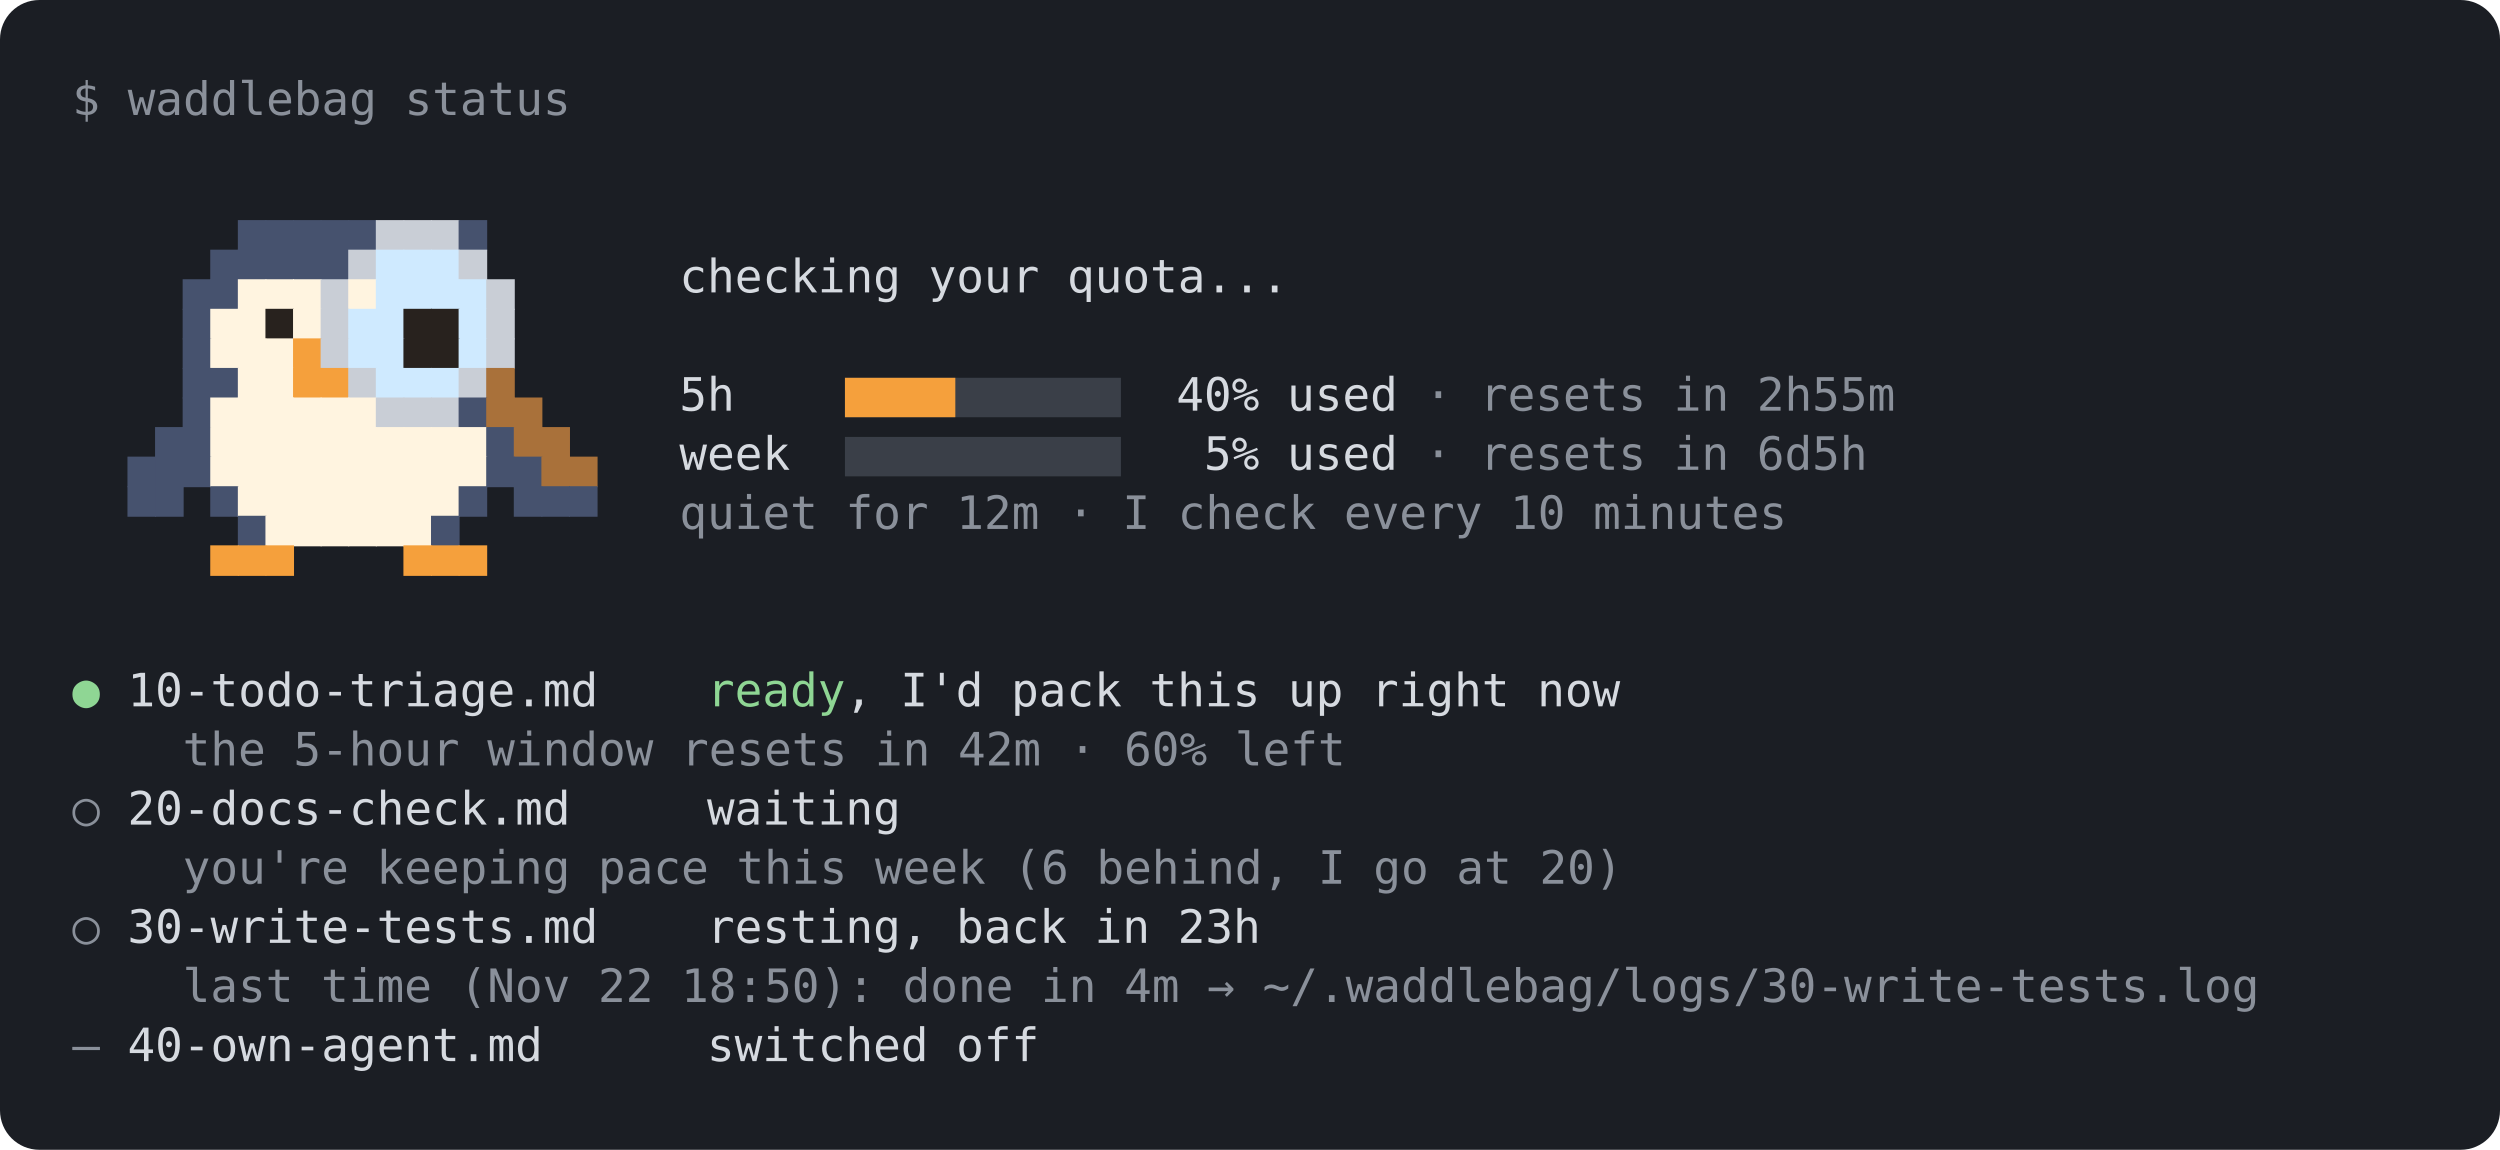
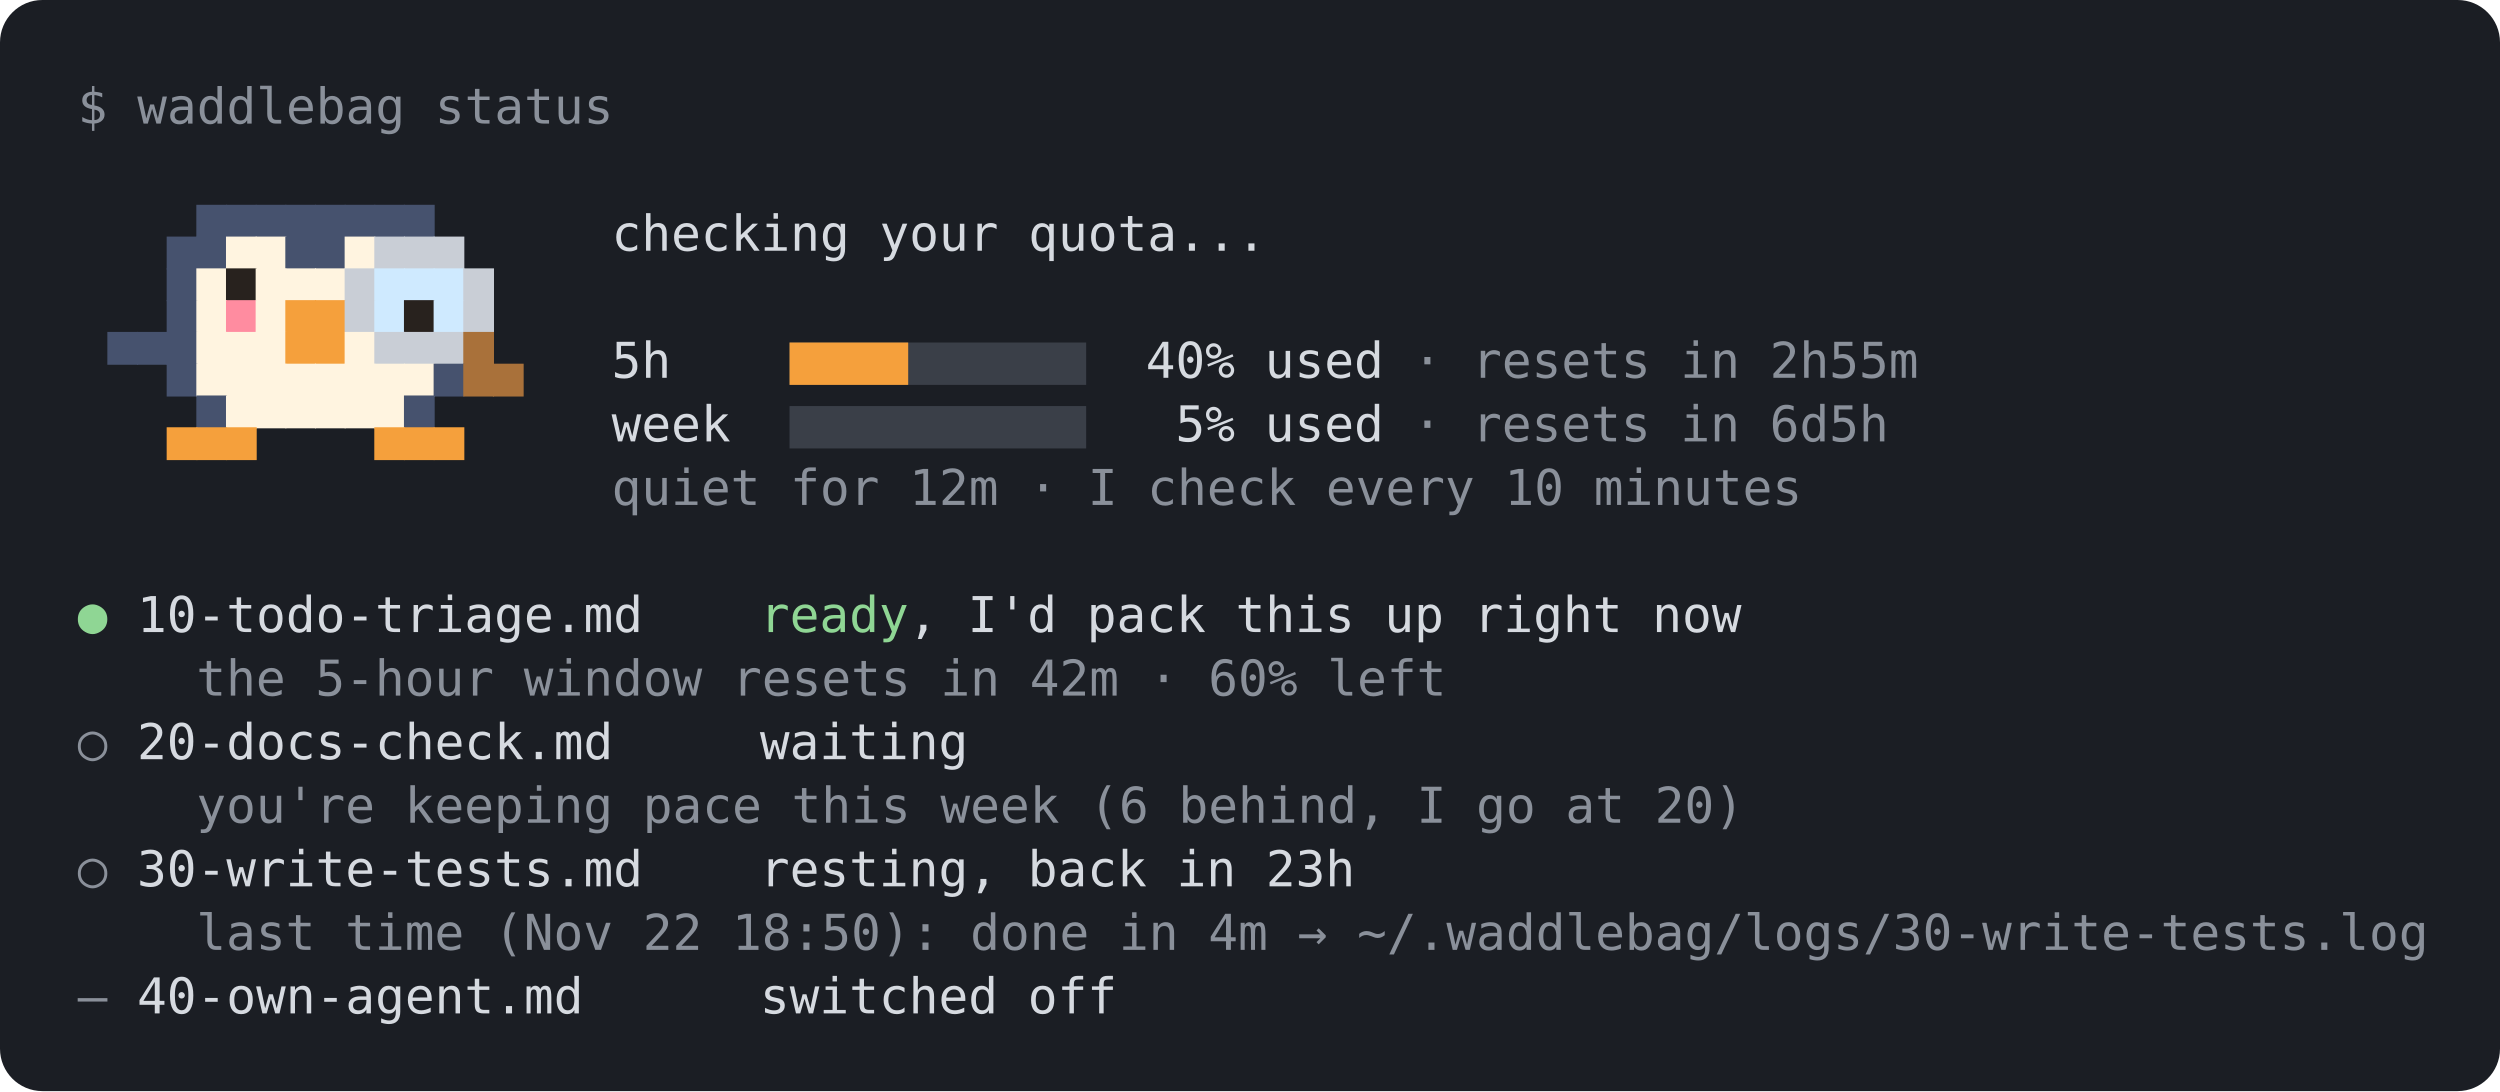
- <svg xmlns="http://www.w3.org/2000/svg" viewBox="0 0 761 350" width="761" height="350" font-family="ui-monospace, SFMono-Regular, Menlo, Consolas, monospace" font-size="14" role="img" aria-label="Terminal output of waddlebag status: a pixel penguin with a magnifying glass, two quota bars, and four jobs with their states">
-   <rect width="761" height="350" rx="12" fill="#1b1e24" />
+ <svg xmlns="http://www.w3.org/2000/svg" viewBox="0 0 708 309" width="708" height="309" font-family="ui-monospace, SFMono-Regular, Menlo, Consolas, monospace" font-size="14" role="img" aria-label="Terminal output of waddlebag status: a pixel penguin with a magnifying glass, two quota bars, and four jobs with their states">
+   <rect width="708" height="309" rx="12" fill="#1b1e24" />
  <text x="22.0" y="35.0" fill="#8a909a" xml:space="preserve">$ waddlebag status</text>
-   <rect x="72.4" y="67.0" width="8.7" height="9.3" fill="#46526e" />
+   <rect x="55.6" y="58.0" width="8.7" height="9.3" fill="#46526e" />
+   <rect x="64.0" y="58.0" width="8.7" height="9.3" fill="#46526e" />
+   <rect x="72.4" y="58.0" width="8.7" height="9.3" fill="#46526e" />
+   <rect x="80.8" y="58.0" width="8.7" height="9.3" fill="#46526e" />
+   <rect x="89.2" y="58.0" width="8.7" height="9.3" fill="#46526e" />
+   <rect x="97.6" y="58.0" width="8.7" height="9.3" fill="#46526e" />
+   <rect x="106.0" y="58.0" width="8.7" height="9.3" fill="#46526e" />
+   <rect x="114.4" y="58.0" width="8.7" height="9.3" fill="#46526e" />
+   <rect x="47.2" y="67.0" width="8.7" height="9.3" fill="#46526e" />
+   <rect x="55.6" y="67.0" width="8.7" height="9.3" fill="#46526e" />
+   <rect x="64.0" y="67.0" width="8.7" height="9.3" fill="#fff4e0" />
+   <rect x="72.4" y="67.0" width="8.7" height="9.3" fill="#fff4e0" />
  <rect x="80.8" y="67.0" width="8.7" height="9.3" fill="#46526e" />
  <rect x="89.2" y="67.0" width="8.7" height="9.3" fill="#46526e" />
-   <rect x="97.6" y="67.0" width="8.7" height="9.3" fill="#46526e" />
-   <rect x="106.0" y="67.0" width="8.7" height="9.3" fill="#46526e" />
+   <rect x="97.6" y="67.0" width="8.7" height="9.3" fill="#fff4e0" />
+   <rect x="106.0" y="67.0" width="8.7" height="9.3" fill="#c9ced6" />
  <rect x="114.4" y="67.0" width="8.7" height="9.3" fill="#c9ced6" />
  <rect x="122.8" y="67.0" width="8.7" height="9.3" fill="#c9ced6" />
-   <rect x="131.2" y="67.0" width="8.7" height="9.3" fill="#c9ced6" />
-   <rect x="139.6" y="67.0" width="8.7" height="9.3" fill="#46526e" />
-   <rect x="64.0" y="76.0" width="8.7" height="9.3" fill="#46526e" />
-   <rect x="72.4" y="76.0" width="8.7" height="9.3" fill="#46526e" />
-   <rect x="80.8" y="76.0" width="8.7" height="9.3" fill="#46526e" />
-   <rect x="89.2" y="76.0" width="8.7" height="9.3" fill="#46526e" />
-   <rect x="97.6" y="76.0" width="8.7" height="9.3" fill="#46526e" />
-   <rect x="106.0" y="76.0" width="8.7" height="9.3" fill="#c9ced6" />
+   <rect x="47.2" y="76.0" width="8.7" height="9.3" fill="#46526e" />
+   <rect x="55.6" y="76.0" width="8.7" height="9.3" fill="#fff4e0" />
+   <rect x="64.0" y="76.0" width="8.7" height="9.3" fill="#28221e" />
+   <rect x="72.4" y="76.0" width="8.7" height="9.3" fill="#fff4e0" />
+   <rect x="80.8" y="76.0" width="8.7" height="9.3" fill="#fff4e0" />
+   <rect x="89.2" y="76.0" width="8.7" height="9.3" fill="#fff4e0" />
+   <rect x="97.6" y="76.0" width="8.7" height="9.3" fill="#c9ced6" />
+   <rect x="106.0" y="76.0" width="8.7" height="9.3" fill="#cfeaff" />
  <rect x="114.4" y="76.0" width="8.7" height="9.3" fill="#cfeaff" />
  <rect x="122.8" y="76.0" width="8.7" height="9.3" fill="#cfeaff" />
-   <rect x="131.2" y="76.0" width="8.7" height="9.3" fill="#cfeaff" />
-   <rect x="139.6" y="76.0" width="8.7" height="9.3" fill="#c9ced6" />
-   <rect x="55.6" y="85.0" width="8.7" height="9.3" fill="#46526e" />
-   <rect x="64.0" y="85.0" width="8.7" height="9.3" fill="#46526e" />
+   <rect x="131.2" y="76.0" width="8.7" height="9.3" fill="#c9ced6" />
+   <rect x="47.2" y="85.0" width="8.7" height="9.3" fill="#46526e" />
+   <rect x="55.6" y="85.0" width="8.7" height="9.3" fill="#fff4e0" />
+   <rect x="64.0" y="85.0" width="8.7" height="9.3" fill="#ff8ca0" />
  <rect x="72.4" y="85.0" width="8.7" height="9.3" fill="#fff4e0" />
-   <rect x="80.8" y="85.0" width="8.7" height="9.3" fill="#fff4e0" />
-   <rect x="89.2" y="85.0" width="8.7" height="9.3" fill="#fff4e0" />
+   <rect x="80.8" y="85.0" width="8.7" height="9.3" fill="#f5a03c" />
+   <rect x="89.2" y="85.0" width="8.7" height="9.3" fill="#f5a03c" />
  <rect x="97.6" y="85.0" width="8.7" height="9.3" fill="#c9ced6" />
-   <rect x="106.0" y="85.0" width="8.7" height="9.3" fill="#fff4e0" />
-   <rect x="114.4" y="85.0" width="8.7" height="9.3" fill="#cfeaff" />
+   <rect x="106.0" y="85.0" width="8.7" height="9.3" fill="#cfeaff" />
+   <rect x="114.4" y="85.0" width="8.7" height="9.3" fill="#28221e" />
  <rect x="122.8" y="85.0" width="8.7" height="9.3" fill="#cfeaff" />
-   <rect x="131.2" y="85.0" width="8.7" height="9.3" fill="#cfeaff" />
-   <rect x="139.6" y="85.0" width="8.7" height="9.3" fill="#cfeaff" />
-   <rect x="148.0" y="85.0" width="8.7" height="9.3" fill="#c9ced6" />
-   <rect x="55.6" y="94.0" width="8.7" height="9.3" fill="#46526e" />
+   <rect x="131.2" y="85.0" width="8.7" height="9.3" fill="#c9ced6" />
+   <rect x="30.4" y="94.0" width="8.7" height="9.3" fill="#46526e" />
+   <rect x="38.8" y="94.0" width="8.7" height="9.3" fill="#46526e" />
+   <rect x="47.2" y="94.0" width="8.7" height="9.3" fill="#46526e" />
+   <rect x="55.6" y="94.0" width="8.7" height="9.3" fill="#fff4e0" />
  <rect x="64.0" y="94.0" width="8.7" height="9.3" fill="#fff4e0" />
  <rect x="72.4" y="94.0" width="8.7" height="9.3" fill="#fff4e0" />
-   <rect x="80.8" y="94.0" width="8.7" height="9.3" fill="#28221e" />
-   <rect x="89.2" y="94.0" width="8.7" height="9.3" fill="#fff4e0" />
-   <rect x="97.6" y="94.0" width="8.7" height="9.3" fill="#c9ced6" />
-   <rect x="106.0" y="94.0" width="8.7" height="9.3" fill="#cfeaff" />
-   <rect x="114.4" y="94.0" width="8.7" height="9.3" fill="#cfeaff" />
-   <rect x="122.8" y="94.0" width="8.7" height="9.3" fill="#28221e" />
-   <rect x="131.2" y="94.0" width="8.7" height="9.3" fill="#28221e" />
-   <rect x="139.6" y="94.0" width="8.7" height="9.3" fill="#cfeaff" />
-   <rect x="148.0" y="94.0" width="8.7" height="9.3" fill="#c9ced6" />
-   <rect x="55.6" y="103.0" width="8.7" height="9.3" fill="#46526e" />
+   <rect x="80.8" y="94.0" width="8.7" height="9.3" fill="#f5a03c" />
+   <rect x="89.2" y="94.0" width="8.7" height="9.3" fill="#f5a03c" />
+   <rect x="97.6" y="94.0" width="8.7" height="9.3" fill="#fff4e0" />
+   <rect x="106.0" y="94.0" width="8.7" height="9.3" fill="#c9ced6" />
+   <rect x="114.4" y="94.0" width="8.7" height="9.3" fill="#c9ced6" />
+   <rect x="122.8" y="94.0" width="8.7" height="9.3" fill="#c9ced6" />
+   <rect x="131.2" y="94.0" width="8.7" height="9.3" fill="#a9713a" />
+   <rect x="47.2" y="103.0" width="8.7" height="9.3" fill="#46526e" />
+   <rect x="55.6" y="103.0" width="8.7" height="9.3" fill="#fff4e0" />
  <rect x="64.0" y="103.0" width="8.7" height="9.3" fill="#fff4e0" />
  <rect x="72.4" y="103.0" width="8.7" height="9.3" fill="#fff4e0" />
  <rect x="80.8" y="103.0" width="8.7" height="9.3" fill="#fff4e0" />
-   <rect x="89.2" y="103.0" width="8.7" height="9.3" fill="#f5a03c" />
-   <rect x="97.6" y="103.0" width="8.7" height="9.3" fill="#c9ced6" />
-   <rect x="106.0" y="103.0" width="8.7" height="9.3" fill="#cfeaff" />
-   <rect x="114.4" y="103.0" width="8.7" height="9.3" fill="#cfeaff" />
-   <rect x="122.8" y="103.0" width="8.7" height="9.3" fill="#28221e" />
-   <rect x="131.2" y="103.0" width="8.7" height="9.3" fill="#28221e" />
-   <rect x="139.6" y="103.0" width="8.7" height="9.3" fill="#cfeaff" />
-   <rect x="148.0" y="103.0" width="8.7" height="9.3" fill="#c9ced6" />
+   <rect x="89.2" y="103.0" width="8.7" height="9.3" fill="#fff4e0" />
+   <rect x="97.6" y="103.0" width="8.7" height="9.3" fill="#fff4e0" />
+   <rect x="106.0" y="103.0" width="8.7" height="9.3" fill="#fff4e0" />
+   <rect x="114.4" y="103.0" width="8.7" height="9.3" fill="#fff4e0" />
+   <rect x="122.8" y="103.0" width="8.7" height="9.3" fill="#46526e" />
+   <rect x="131.2" y="103.0" width="8.7" height="9.3" fill="#a9713a" />
+   <rect x="139.6" y="103.0" width="8.7" height="9.3" fill="#a9713a" />
  <rect x="55.6" y="112.0" width="8.7" height="9.3" fill="#46526e" />
-   <rect x="64.0" y="112.0" width="8.7" height="9.3" fill="#46526e" />
+   <rect x="64.0" y="112.0" width="8.7" height="9.3" fill="#fff4e0" />
  <rect x="72.4" y="112.0" width="8.7" height="9.3" fill="#fff4e0" />
  <rect x="80.8" y="112.0" width="8.7" height="9.3" fill="#fff4e0" />
-   <rect x="89.2" y="112.0" width="8.7" height="9.3" fill="#f5a03c" />
-   <rect x="97.6" y="112.0" width="8.7" height="9.3" fill="#f5a03c" />
-   <rect x="106.0" y="112.0" width="8.7" height="9.3" fill="#c9ced6" />
-   <rect x="114.4" y="112.0" width="8.7" height="9.3" fill="#cfeaff" />
-   <rect x="122.8" y="112.0" width="8.7" height="9.3" fill="#cfeaff" />
-   <rect x="131.2" y="112.0" width="8.7" height="9.3" fill="#cfeaff" />
-   <rect x="139.6" y="112.0" width="8.7" height="9.3" fill="#c9ced6" />
-   <rect x="148.0" y="112.0" width="8.7" height="9.3" fill="#a9713a" />
-   <rect x="55.6" y="121.0" width="8.7" height="9.3" fill="#46526e" />
-   <rect x="64.0" y="121.0" width="8.7" height="9.3" fill="#fff4e0" />
-   <rect x="72.4" y="121.0" width="8.7" height="9.3" fill="#fff4e0" />
-   <rect x="80.8" y="121.0" width="8.7" height="9.3" fill="#fff4e0" />
-   <rect x="89.2" y="121.0" width="8.7" height="9.3" fill="#fff4e0" />
-   <rect x="97.6" y="121.0" width="8.7" height="9.3" fill="#fff4e0" />
-   <rect x="106.0" y="121.0" width="8.7" height="9.3" fill="#fff4e0" />
-   <rect x="114.4" y="121.0" width="8.7" height="9.3" fill="#c9ced6" />
-   <rect x="122.8" y="121.0" width="8.7" height="9.3" fill="#c9ced6" />
-   <rect x="131.2" y="121.0" width="8.7" height="9.3" fill="#c9ced6" />
-   <rect x="139.6" y="121.0" width="8.7" height="9.3" fill="#46526e" />
-   <rect x="148.0" y="121.0" width="8.7" height="9.3" fill="#a9713a" />
-   <rect x="156.4" y="121.0" width="8.7" height="9.3" fill="#a9713a" />
-   <rect x="47.2" y="130.0" width="8.7" height="9.3" fill="#46526e" />
-   <rect x="55.6" y="130.0" width="8.7" height="9.3" fill="#46526e" />
-   <rect x="64.0" y="130.0" width="8.7" height="9.3" fill="#fff4e0" />
-   <rect x="72.4" y="130.0" width="8.7" height="9.3" fill="#fff4e0" />
-   <rect x="80.8" y="130.0" width="8.7" height="9.3" fill="#fff4e0" />
-   <rect x="89.2" y="130.0" width="8.7" height="9.3" fill="#fff4e0" />
-   <rect x="97.6" y="130.0" width="8.7" height="9.3" fill="#fff4e0" />
-   <rect x="106.0" y="130.0" width="8.7" height="9.3" fill="#fff4e0" />
-   <rect x="114.4" y="130.0" width="8.7" height="9.3" fill="#fff4e0" />
-   <rect x="122.8" y="130.0" width="8.7" height="9.3" fill="#fff4e0" />
-   <rect x="131.2" y="130.0" width="8.7" height="9.3" fill="#fff4e0" />
-   <rect x="139.6" y="130.0" width="8.7" height="9.3" fill="#fff4e0" />
-   <rect x="148.0" y="130.0" width="8.7" height="9.3" fill="#46526e" />
-   <rect x="156.4" y="130.0" width="8.7" height="9.3" fill="#a9713a" />
-   <rect x="164.8" y="130.0" width="8.7" height="9.3" fill="#a9713a" />
-   <rect x="38.8" y="139.0" width="8.7" height="9.3" fill="#46526e" />
-   <rect x="47.2" y="139.0" width="8.7" height="9.3" fill="#46526e" />
-   <rect x="55.6" y="139.0" width="8.7" height="9.3" fill="#46526e" />
-   <rect x="64.0" y="139.0" width="8.7" height="9.3" fill="#fff4e0" />
-   <rect x="72.4" y="139.0" width="8.7" height="9.3" fill="#fff4e0" />
-   <rect x="80.8" y="139.0" width="8.7" height="9.3" fill="#fff4e0" />
-   <rect x="89.2" y="139.0" width="8.7" height="9.3" fill="#fff4e0" />
-   <rect x="97.6" y="139.0" width="8.7" height="9.3" fill="#fff4e0" />
-   <rect x="106.0" y="139.0" width="8.7" height="9.3" fill="#fff4e0" />
-   <rect x="114.4" y="139.0" width="8.7" height="9.3" fill="#fff4e0" />
-   <rect x="122.8" y="139.0" width="8.7" height="9.3" fill="#fff4e0" />
-   <rect x="131.2" y="139.0" width="8.7" height="9.3" fill="#fff4e0" />
-   <rect x="139.6" y="139.0" width="8.7" height="9.3" fill="#fff4e0" />
-   <rect x="148.0" y="139.0" width="8.7" height="9.3" fill="#46526e" />
-   <rect x="156.4" y="139.0" width="8.7" height="9.3" fill="#46526e" />
-   <rect x="164.8" y="139.0" width="8.7" height="9.3" fill="#a9713a" />
-   <rect x="173.2" y="139.0" width="8.7" height="9.3" fill="#a9713a" />
-   <rect x="38.8" y="148.0" width="8.7" height="9.3" fill="#46526e" />
-   <rect x="47.2" y="148.0" width="8.7" height="9.3" fill="#46526e" />
-   <rect x="64.0" y="148.0" width="8.7" height="9.3" fill="#46526e" />
-   <rect x="72.4" y="148.0" width="8.7" height="9.3" fill="#fff4e0" />
-   <rect x="80.8" y="148.0" width="8.7" height="9.3" fill="#fff4e0" />
-   <rect x="89.2" y="148.0" width="8.7" height="9.3" fill="#fff4e0" />
-   <rect x="97.6" y="148.0" width="8.7" height="9.3" fill="#fff4e0" />
-   <rect x="106.0" y="148.0" width="8.7" height="9.3" fill="#fff4e0" />
-   <rect x="114.4" y="148.0" width="8.7" height="9.3" fill="#fff4e0" />
-   <rect x="122.8" y="148.0" width="8.7" height="9.3" fill="#fff4e0" />
-   <rect x="131.2" y="148.0" width="8.7" height="9.3" fill="#fff4e0" />
-   <rect x="139.6" y="148.0" width="8.7" height="9.3" fill="#46526e" />
-   <rect x="156.4" y="148.0" width="8.7" height="9.3" fill="#46526e" />
-   <rect x="164.8" y="148.0" width="8.7" height="9.3" fill="#46526e" />
-   <rect x="173.2" y="148.0" width="8.7" height="9.3" fill="#46526e" />
-   <rect x="72.4" y="157.0" width="8.7" height="9.3" fill="#46526e" />
-   <rect x="80.8" y="157.0" width="8.7" height="9.3" fill="#fff4e0" />
-   <rect x="89.2" y="157.0" width="8.7" height="9.3" fill="#fff4e0" />
-   <rect x="97.6" y="157.0" width="8.7" height="9.3" fill="#fff4e0" />
-   <rect x="106.0" y="157.0" width="8.7" height="9.3" fill="#fff4e0" />
-   <rect x="114.4" y="157.0" width="8.7" height="9.3" fill="#fff4e0" />
-   <rect x="122.8" y="157.0" width="8.7" height="9.3" fill="#fff4e0" />
-   <rect x="131.2" y="157.0" width="8.7" height="9.3" fill="#46526e" />
-   <rect x="64.0" y="166.0" width="8.7" height="9.3" fill="#f5a03c" />
-   <rect x="72.4" y="166.0" width="8.7" height="9.3" fill="#f5a03c" />
-   <rect x="80.8" y="166.0" width="8.7" height="9.3" fill="#f5a03c" />
-   <rect x="122.8" y="166.0" width="8.7" height="9.3" fill="#f5a03c" />
-   <rect x="131.2" y="166.0" width="8.7" height="9.3" fill="#f5a03c" />
-   <rect x="139.6" y="166.0" width="8.7" height="9.3" fill="#f5a03c" />
-   <text x="206.8" y="89.0" fill="#d6dae0" xml:space="preserve">checking your quota...</text>
-   <text x="206.8" y="125.0" fill="#d6dae0" xml:space="preserve">5h    </text>
-   <rect x="257.2" y="115.0" width="84.0" height="12" fill="#3a3f48" />
-   <rect x="257.2" y="115.0" width="33.6" height="12" fill="#f5a03c" />
-   <text x="341.2" y="125.0" fill="#d6dae0" xml:space="preserve">  40% used</text>
-   <text x="425.2" y="125.0" fill="#8a909a" xml:space="preserve"> · resets in 2h55m</text>
-   <text x="206.8" y="143.0" fill="#d6dae0" xml:space="preserve">week  </text>
-   <rect x="257.2" y="133.0" width="84.0" height="12" fill="#3a3f48" />
-   <text x="341.2" y="143.0" fill="#d6dae0" xml:space="preserve">   5% used</text>
-   <text x="425.2" y="143.0" fill="#8a909a" xml:space="preserve"> · resets in 6d5h</text>
-   <text x="206.8" y="161.0" fill="#8a909a" xml:space="preserve">quiet for 12m · I check every 10 minutes</text>
-   <text x="22.0" y="215.0" fill="#8fd694" xml:space="preserve">●</text>
-   <text x="38.8" y="215.0" fill="#d6dae0" xml:space="preserve">10-todo-triage.md    </text>
-   <text x="215.2" y="215.0" fill="#8fd694" xml:space="preserve">ready</text>
-   <text x="257.2" y="215.0" fill="#d6dae0" xml:space="preserve">, I'd pack this up right now</text>
-   <text x="55.6" y="233.0" fill="#8a909a" xml:space="preserve">the 5-hour window resets in 42m · 60% left</text>
+   <rect x="89.2" y="112.0" width="8.7" height="9.3" fill="#fff4e0" />
+   <rect x="97.6" y="112.0" width="8.7" height="9.3" fill="#fff4e0" />
+   <rect x="106.0" y="112.0" width="8.7" height="9.3" fill="#fff4e0" />
+   <rect x="114.4" y="112.0" width="8.7" height="9.3" fill="#46526e" />
+   <rect x="47.2" y="121.0" width="8.7" height="9.3" fill="#f5a03c" />
+   <rect x="55.6" y="121.0" width="8.7" height="9.3" fill="#f5a03c" />
+   <rect x="64.0" y="121.0" width="8.7" height="9.3" fill="#f5a03c" />
+   <rect x="106.0" y="121.0" width="8.7" height="9.3" fill="#f5a03c" />
+   <rect x="114.4" y="121.0" width="8.7" height="9.3" fill="#f5a03c" />
+   <rect x="122.8" y="121.0" width="8.7" height="9.3" fill="#f5a03c" />
+   <text x="173.2" y="71.0" fill="#d6dae0" xml:space="preserve">checking your quota...</text>
+   <text x="173.2" y="107.0" fill="#d6dae0" xml:space="preserve">5h    </text>
+   <rect x="223.6" y="97.0" width="84.0" height="12" fill="#3a3f48" />
+   <rect x="223.6" y="97.0" width="33.6" height="12" fill="#f5a03c" />
+   <text x="307.6" y="107.0" fill="#d6dae0" xml:space="preserve">  40% used</text>
+   <text x="391.6" y="107.0" fill="#8a909a" xml:space="preserve"> · resets in 2h55m</text>
+   <text x="173.2" y="125.0" fill="#d6dae0" xml:space="preserve">week  </text>
+   <rect x="223.6" y="115.0" width="84.0" height="12" fill="#3a3f48" />
+   <text x="307.6" y="125.0" fill="#d6dae0" xml:space="preserve">   5% used</text>
+   <text x="391.6" y="125.0" fill="#8a909a" xml:space="preserve"> · resets in 6d5h</text>
+   <text x="173.2" y="143.0" fill="#8a909a" xml:space="preserve">quiet for 12m · I check every 10 minutes</text>
+   <text x="22.0" y="179.0" fill="#8fd694" xml:space="preserve">●</text>
+   <text x="38.8" y="179.0" fill="#d6dae0" xml:space="preserve">10-todo-triage.md</text>
+   <text x="215.2" y="179.0" fill="#8fd694" xml:space="preserve">ready</text>
+   <text x="257.2" y="179.0" fill="#d6dae0" xml:space="preserve">, I'd pack this up right now</text>
+   <text x="55.6" y="197.0" fill="#8a909a" xml:space="preserve">the 5-hour window resets in 42m · 60% left</text>
+   <text x="22.0" y="215.0" fill="#8a909a" xml:space="preserve">○</text>
+   <text x="38.8" y="215.0" fill="#d6dae0" xml:space="preserve">20-docs-check.md</text>
+   <text x="215.2" y="215.0" fill="#d6dae0" xml:space="preserve">waiting</text>
+   <text x="55.6" y="233.0" fill="#8a909a" xml:space="preserve">you're keeping pace this week (6 behind, I go at 20)</text>
  <text x="22.0" y="251.0" fill="#8a909a" xml:space="preserve">○</text>
-   <text x="38.8" y="251.0" fill="#d6dae0" xml:space="preserve">20-docs-check.md     </text>
-   <text x="215.2" y="251.0" fill="#d6dae0" xml:space="preserve">waiting</text>
-   <text x="55.6" y="269.0" fill="#8a909a" xml:space="preserve">you're keeping pace this week (6 behind, I go at 20)</text>
-   <text x="22.0" y="287.0" fill="#8a909a" xml:space="preserve">○</text>
-   <text x="38.8" y="287.0" fill="#d6dae0" xml:space="preserve">30-write-tests.md    </text>
-   <text x="215.2" y="287.0" fill="#d6dae0" xml:space="preserve">resting, back in 23h</text>
-   <text x="55.6" y="305.0" fill="#8a909a" xml:space="preserve">last time (Nov 22 18:50): done in 4m → ~/.waddlebag/logs/30-write-tests.log</text>
-   <text x="22.0" y="323.0" fill="#8a909a" xml:space="preserve">–</text>
-   <text x="38.8" y="323.0" fill="#d6dae0" xml:space="preserve">40-own-agent.md      </text>
-   <text x="215.2" y="323.0" fill="#d6dae0" xml:space="preserve">switched off</text>
+   <text x="38.8" y="251.0" fill="#d6dae0" xml:space="preserve">30-write-tests.md</text>
+   <text x="215.2" y="251.0" fill="#d6dae0" xml:space="preserve">resting, back in 23h</text>
+   <text x="55.6" y="269.0" fill="#8a909a" xml:space="preserve">last time (Nov 22 18:50): done in 4m → ~/.waddlebag/logs/30-write-tests.log</text>
+   <text x="22.0" y="287.0" fill="#8a909a" xml:space="preserve">–</text>
+   <text x="38.8" y="287.0" fill="#d6dae0" xml:space="preserve">40-own-agent.md</text>
+   <text x="215.2" y="287.0" fill="#d6dae0" xml:space="preserve">switched off</text>
</svg>
